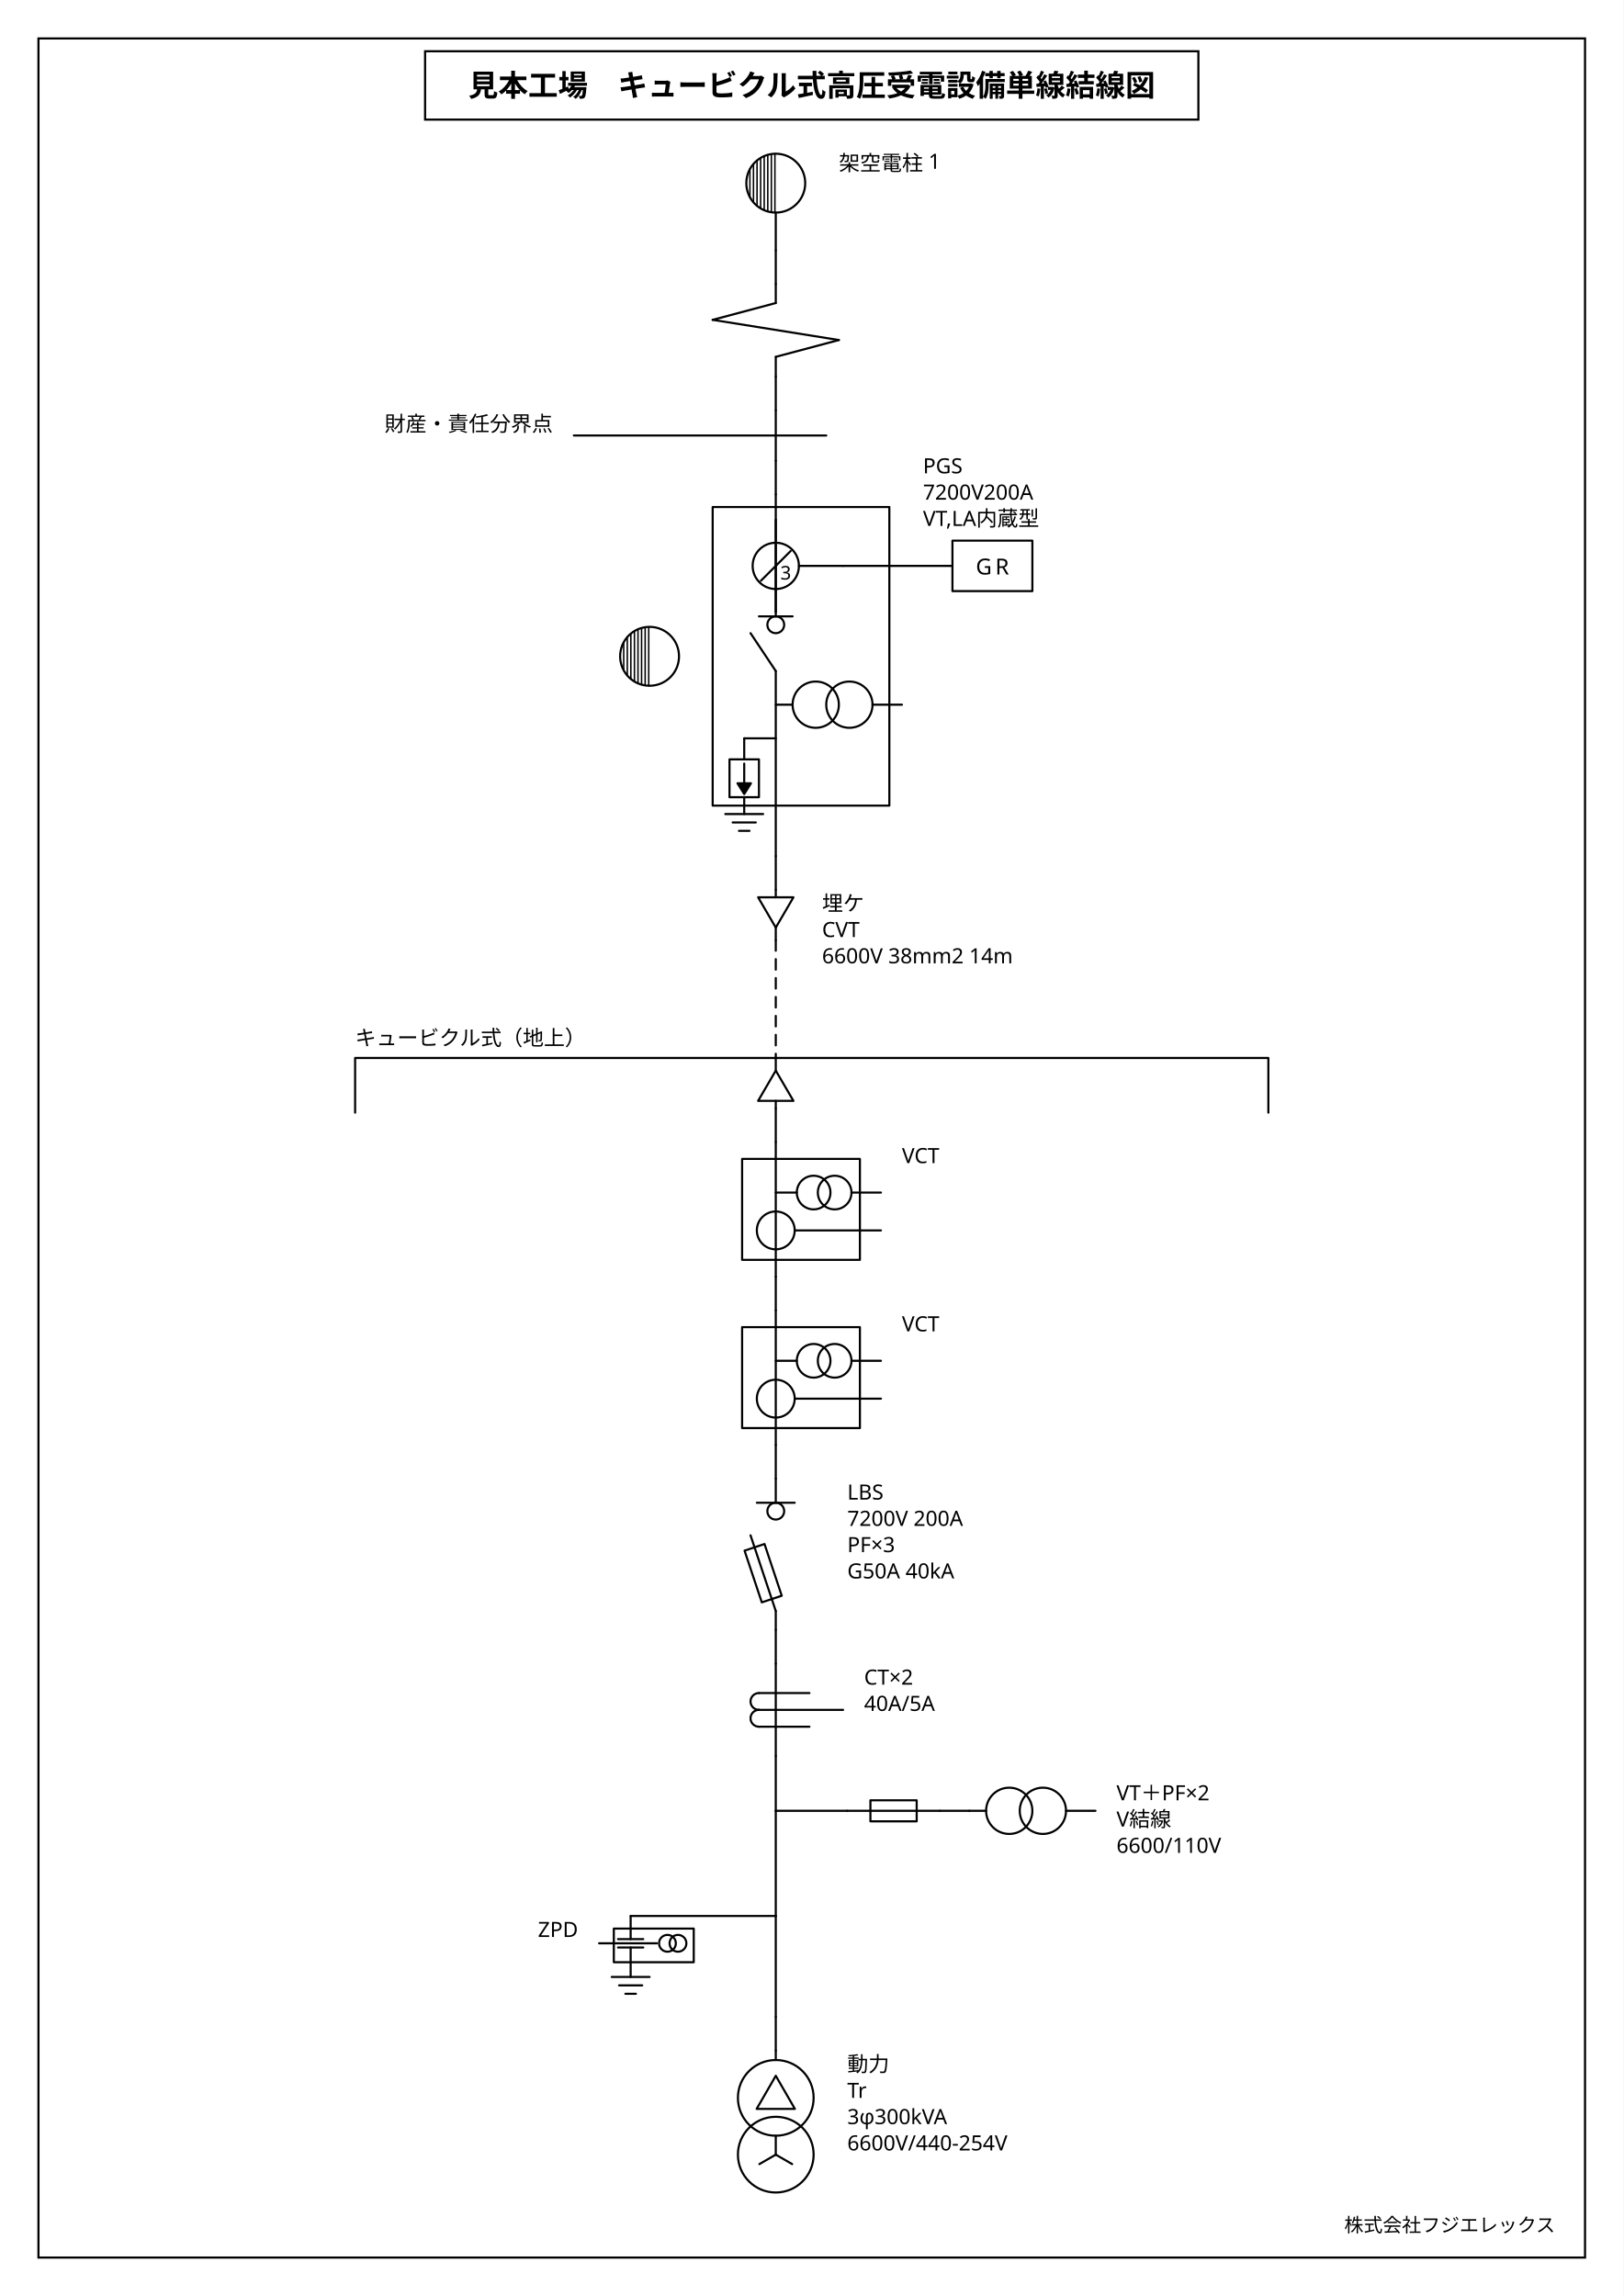
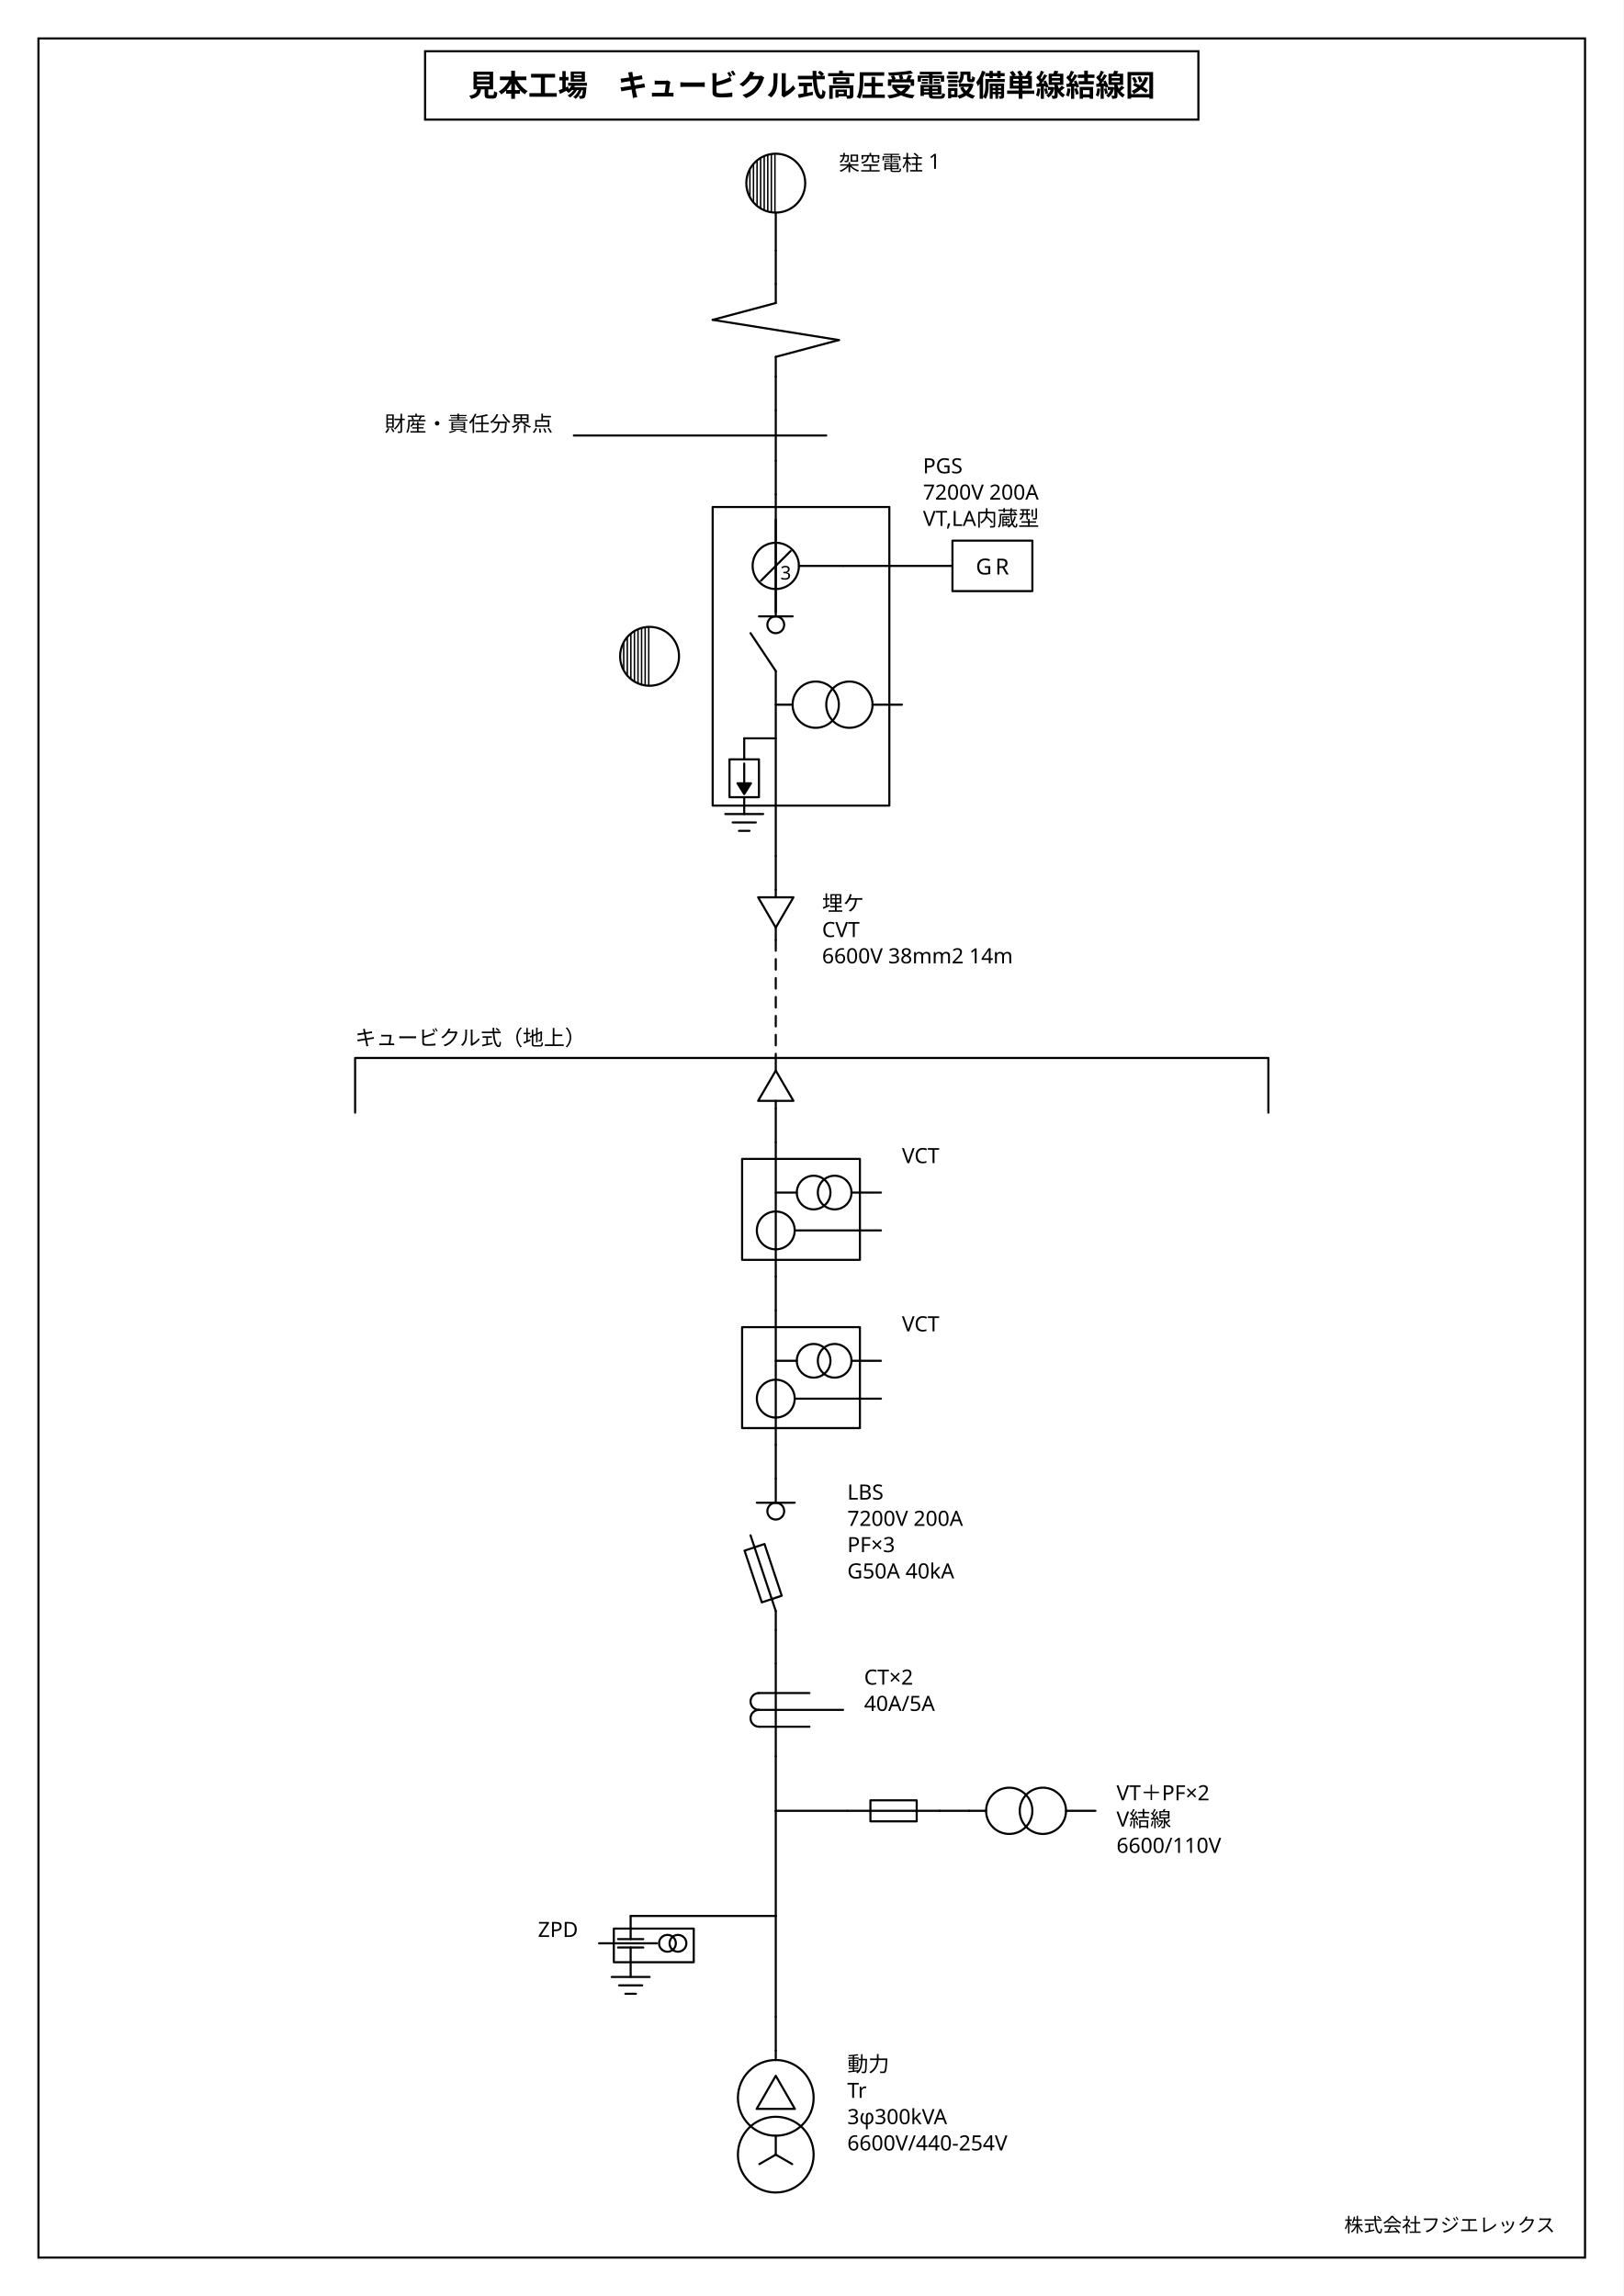
<svg xmlns="http://www.w3.org/2000/svg" viewBox="0 0 760 1075" width="760" height="1075">
  <rect x="0" y="0" width="760" height="1075" fill="#fff" />
  <g stroke="#000" fill="none">
    <rect x="18" y="18" width="724" height="1039" stroke-width="1" />
    <rect x="199" y="24" width="362" height="32" stroke-width="1" />
  </g>
  <text x="380" y="45" font-size="14" font-weight="700" text-anchor="middle" font-family="IPAGothic, 'IPAゴシック', 'Noto Sans JP', 'Hiragino Kaku Gothic ProN', 'Yu Gothic', sans-serif" fill="#000">見本工場　キュービクル式高圧受電設備単線結線図</text>
  <text x="728" y="1045" font-size="9" text-anchor="end" font-family="IPAGothic, 'IPAゴシック', 'Noto Sans JP', 'Hiragino Kaku Gothic ProN', 'Yu Gothic', sans-serif" fill="#000">株式会社フジエレックス</text>
  <g transform="translate(363.16 70) scale(0.9846)">
    <g stroke="#000" fill="none" stroke-linecap="round" stroke-linejoin="round" color="#000">
      <path d="M -200 432 L 234.2 432 M -200 432 L -200 458 M 234.2 432 L 234.2 458" fill="none" stroke-width="1" />
      <text x="-200" y="426" font-size="10" font-family="IPAGothic, 'IPAゴシック', 'Noto Sans JP', 'Hiragino Kaku Gothic ProN', 'Yu Gothic', sans-serif" fill="currentColor" stroke="none">キュービクル式（地上）</text>
      <line x1="0" y1="48" x2="0" y2="64" stroke-width="1" />
      <line x1="0" y1="108" x2="0" y2="124" stroke-width="1" />
      <line x1="0" y1="148" x2="0" y2="164" stroke-width="1" />
      <line x1="0" y1="280" x2="-15" y2="280" stroke-width="1" />
      <line x1="32" y1="198" x2="84" y2="198" stroke-width="1" />
      <line x1="0" y1="336" x2="0" y2="352" stroke-width="1" />
      <line x1="0" y1="376" x2="0" y2="432" stroke-width="1" stroke-dasharray="5 4" />
      <line x1="0" y1="456" x2="0" y2="472" stroke-width="1" />
      <line x1="0" y1="536" x2="0" y2="552" stroke-width="1" />
      <line x1="0" y1="616" x2="0" y2="632" stroke-width="1" />
      <line x1="0" y1="704" x2="0" y2="720" stroke-width="1" />
      <line x1="0" y1="764" x2="0" y2="790" stroke-width="1" />
      <line x1="0" y1="790" x2="34" y2="790" stroke-width="1" />
      <line x1="78" y1="790" x2="92" y2="790" stroke-width="1" />
      <line x1="0" y1="790" x2="0" y2="840" stroke-width="1" />
      <line x1="0" y1="840" x2="-69" y2="840" stroke-width="1" />
      <line x1="0" y1="840" x2="0" y2="888" stroke-width="1" />
      <line x1="0" y1="888" x2="0" y2="904" stroke-width="1" />
      <g transform="translate(-16 0)">
        <circle cx="16" cy="16" r="14" fill="none" stroke-width="1" />
        <line x1="3.7" y1="9.313" x2="3.7" y2="22.687" stroke-width="0.7" />
        <line x1="5.4" y1="6.855" x2="5.4" y2="25.145" stroke-width="0.7" />
        <line x1="7.1" y1="5.193" x2="7.1" y2="26.807" stroke-width="0.7" />
        <line x1="8.8" y1="3.993" x2="8.8" y2="28.007" stroke-width="0.7" />
        <line x1="10.5" y1="3.126" x2="10.5" y2="28.874" stroke-width="0.7" />
        <line x1="12.2" y1="2.526" x2="12.2" y2="29.474" stroke-width="0.7" />
        <line x1="13.9" y1="2.158" x2="13.9" y2="29.842" stroke-width="0.7" />
        <line x1="15.6" y1="2.006" x2="15.6" y2="29.994" stroke-width="0.7" />
        <line x1="16" y1="30" x2="16" y2="48" stroke-width="1" />
      </g>
      <text x="30" y="10" font-size="10" text-anchor="start" font-family="IPAGothic, 'IPAゴシック', 'Noto Sans JP', 'Hiragino Kaku Gothic ProN', 'Yu Gothic', sans-serif" fill="currentColor" stroke="none">
        <tspan x="30" dy="0">架空電柱 1</tspan>
      </text>
      <g transform="translate(-30 64)">
        <line x1="30" y1="0" x2="30" y2="9" stroke-width="1" />
        <line x1="30" y1="9" x2="0" y2="17" stroke-width="1" />
        <line x1="0" y1="17" x2="60" y2="26.6" stroke-width="1" />
        <line x1="60" y1="26.6" x2="30" y2="34.6" stroke-width="1" />
        <line x1="30" y1="34.6" x2="30" y2="44" stroke-width="1" />
      </g>
      <g transform="translate(-96 124)">
        <line x1="96" y1="0" x2="96" y2="24" stroke-width="1" />
        <line x1="0" y1="12" x2="120" y2="12" stroke-width="1" />
      </g>
      <text x="-106" y="134" font-size="10" text-anchor="end" font-family="IPAGothic, 'IPAゴシック', 'Noto Sans JP', 'Hiragino Kaku Gothic ProN', 'Yu Gothic', sans-serif" fill="currentColor" stroke="none">
        <tspan x="-106" dy="0">財産・責任分界点</tspan>
      </text>
      <g transform="translate(-36 164)">
        <line x1="36" y1="0" x2="36" y2="6" stroke-width="1" />
        <rect x="6" y="6" width="84" height="142" fill="none" stroke-width="1" />
        <line x1="36" y1="6" x2="36" y2="58" stroke-width="1" />
        <line x1="28" y1="58" x2="44" y2="58" stroke-width="1" />
        <circle cx="36" cy="62" r="4" fill="none" stroke-width="1" />
        <line x1="36" y1="84" x2="24" y2="66" stroke-width="1" />
        <line x1="36" y1="84" x2="36" y2="172" stroke-width="1" />
      </g>
      <text x="70" y="154" font-size="10" text-anchor="start" font-family="IPAGothic, 'IPAゴシック', 'Noto Sans JP', 'Hiragino Kaku Gothic ProN', 'Yu Gothic', sans-serif" fill="currentColor" stroke="none">
        <tspan x="70" dy="0">PGS</tspan>
-         <tspan x="70" dy="12.5">7200V200A</tspan>
+         <tspan x="70" dy="12.5">7200V 200A</tspan>
        <tspan x="70" dy="12.5">VT,LA内蔵型</tspan>
      </text>
      <g transform="translate(-76 225)">
        <circle cx="16" cy="16" r="14" fill="none" stroke-width="1" />
        <line x1="3.7" y1="9.313" x2="3.7" y2="22.687" stroke-width="0.7" />
        <line x1="5.4" y1="6.855" x2="5.4" y2="25.145" stroke-width="0.7" />
        <line x1="7.1" y1="5.193" x2="7.1" y2="26.807" stroke-width="0.7" />
        <line x1="8.8" y1="3.993" x2="8.8" y2="28.007" stroke-width="0.7" />
        <line x1="10.5" y1="3.126" x2="10.5" y2="28.874" stroke-width="0.7" />
        <line x1="12.2" y1="2.526" x2="12.2" y2="29.474" stroke-width="0.7" />
        <line x1="13.9" y1="2.158" x2="13.9" y2="29.842" stroke-width="0.7" />
        <line x1="15.6" y1="2.006" x2="15.6" y2="29.994" stroke-width="0.7" />
      </g>
      <g transform="translate(-20 176)">
        <line x1="20" y1="0" x2="20" y2="44" stroke-width="1" />
        <circle cx="20" cy="22" r="11" fill="none" stroke-width="1" />
        <line x1="12.929" y1="29.071" x2="27.071" y2="14.929" stroke-width="1" />
        <text x="24.75" y="25" font-size="9" text-anchor="middle" dominant-baseline="central" font-family="IPAGothic, 'IPAゴシック', 'Noto Sans JP', 'Hiragino Kaku Gothic ProN', 'Yu Gothic', sans-serif" fill="currentColor" stroke="none">3</text>
        <line x1="31" y1="22" x2="52" y2="22" stroke-width="1" />
      </g>
      <g transform="translate(0 249)">
        <line x1="0" y1="15" x2="8" y2="15" stroke-width="1" />
        <circle cx="19" cy="15" r="11" fill="none" stroke-width="1" />
        <circle cx="35" cy="15" r="11" fill="none" stroke-width="1" />
        <line x1="46" y1="15" x2="60" y2="15" stroke-width="1" />
      </g>
      <g transform="translate(-35 280)">
        <line x1="20" y1="0" x2="20" y2="10" stroke-width="1" />
        <rect x="13" y="10" width="14" height="18" fill="none" stroke-width="1" />
        <line x1="20" y1="12" x2="20" y2="23" stroke-width="1" />
        <polygon points="16.8,21.38 20,26.5 23.2,21.38" fill="currentColor" stroke-width="1" />
        <line x1="20" y1="28" x2="20" y2="36" stroke-width="1" />
        <line x1="11" y1="36" x2="29" y2="36" stroke-width="1" />
        <line x1="14.5" y1="40" x2="25.5" y2="40" stroke-width="1" />
        <line x1="17.5" y1="44" x2="22.5" y2="44" stroke-width="1" />
      </g>
      <g transform="translate(84 186)">
        <rect x="0" y="0" width="38" height="24" fill="none" stroke-width="1" />
        <text x="19" y="12" font-size="10.5" text-anchor="middle" dominant-baseline="central" font-family="IPAGothic, 'IPAゴシック', 'Noto Sans JP', 'Hiragino Kaku Gothic ProN', 'Yu Gothic', sans-serif" letter-spacing="1.6" fill="currentColor" stroke="none">GR</text>
      </g>
      <g transform="translate(-12 352)">
        <line x1="12" y1="0" x2="12" y2="3.6" stroke-width="1" />
        <polygon points="3.6,3.6 20.4,3.6 12,18" fill="none" stroke-width="1" />
        <line x1="12" y1="18" x2="12" y2="24" stroke-width="1" />
      </g>
      <text x="22" y="362" font-size="10" text-anchor="start" font-family="IPAGothic, 'IPAゴシック', 'Noto Sans JP', 'Hiragino Kaku Gothic ProN', 'Yu Gothic', sans-serif" fill="currentColor" stroke="none">
        <tspan x="22" dy="0">埋ケ</tspan>
        <tspan x="22" dy="12.5">CVT</tspan>
        <tspan x="22" dy="12.5">6600V 38mm2 14m</tspan>
      </text>
      <g transform="translate(-12 432) rotate(180 12 12)">
        <line x1="12" y1="0" x2="12" y2="3.6" stroke-width="1" />
        <polygon points="3.6,3.6 20.4,3.6 12,18" fill="none" stroke-width="1" />
        <line x1="12" y1="18" x2="12" y2="24" stroke-width="1" />
      </g>
      <g transform="translate(-22 472)">
        <line x1="22" y1="0" x2="22" y2="64" stroke-width="1" />
        <rect x="6" y="8" width="56" height="48" fill="none" stroke-width="1" />
        <line x1="22" y1="24" x2="32" y2="24" stroke-width="1" />
        <circle cx="40" cy="24" r="8" fill="none" stroke-width="1" />
        <circle cx="50" cy="24" r="8" fill="none" stroke-width="1" />
        <line x1="58" y1="24" x2="72" y2="24" stroke-width="1" />
        <circle cx="22" cy="42" r="9" fill="none" stroke-width="1" />
        <line x1="31" y1="42" x2="72" y2="42" stroke-width="1" />
      </g>
      <text x="60" y="482" font-size="10" text-anchor="start" font-family="IPAGothic, 'IPAゴシック', 'Noto Sans JP', 'Hiragino Kaku Gothic ProN', 'Yu Gothic', sans-serif" fill="currentColor" stroke="none">
        <tspan x="60" dy="0">VCT</tspan>
      </text>
      <g transform="translate(-22 552)">
        <line x1="22" y1="0" x2="22" y2="64" stroke-width="1" />
        <rect x="6" y="8" width="56" height="48" fill="none" stroke-width="1" />
        <line x1="22" y1="24" x2="32" y2="24" stroke-width="1" />
        <circle cx="40" cy="24" r="8" fill="none" stroke-width="1" />
        <circle cx="50" cy="24" r="8" fill="none" stroke-width="1" />
        <line x1="58" y1="24" x2="72" y2="24" stroke-width="1" />
        <circle cx="22" cy="42" r="9" fill="none" stroke-width="1" />
        <line x1="31" y1="42" x2="72" y2="42" stroke-width="1" />
      </g>
      <text x="60" y="562" font-size="10" text-anchor="start" font-family="IPAGothic, 'IPAゴシック', 'Noto Sans JP', 'Hiragino Kaku Gothic ProN', 'Yu Gothic', sans-serif" fill="currentColor" stroke="none">
        <tspan x="60" dy="0">VCT</tspan>
      </text>
      <g transform="translate(-24 632)">
        <line x1="24" y1="0" x2="24" y2="11.5" stroke-width="1" />
        <line x1="15" y1="11.5" x2="33" y2="11.5" stroke-width="1" />
        <circle cx="24" cy="15.5" r="4" fill="none" stroke-width="1" />
        <line x1="24" y1="63" x2="12" y2="27" stroke-width="1" />
        <polygon points="26.843,55.719 18.643,31.119 9.157,34.281 17.357,58.881" fill="none" stroke-width="1" />
        <line x1="24" y1="63" x2="24" y2="72" stroke-width="1" />
      </g>
      <text x="34" y="642" font-size="10" text-anchor="start" font-family="IPAGothic, 'IPAゴシック', 'Noto Sans JP', 'Hiragino Kaku Gothic ProN', 'Yu Gothic', sans-serif" fill="currentColor" stroke="none">
        <tspan x="34" dy="0">LBS</tspan>
        <tspan x="34" dy="12.5">7200V 200A</tspan>
        <tspan x="34" dy="12.5">PF×3</tspan>
        <tspan x="34" dy="12.5">G50A 40kA</tspan>
      </text>
      <g transform="translate(-24 720)">
        <line x1="24" y1="0" x2="24" y2="44" stroke-width="1" />
        <line x1="16" y1="14" x2="40" y2="14" stroke-width="1" />
        <line x1="16" y1="30" x2="40" y2="30" stroke-width="1" />
        <line x1="16" y1="22" x2="56" y2="22" stroke-width="1" />
        <path d="M 16 14 A 4 4 0 0 0 16 22" fill="none" stroke-width="1" />
        <path d="M 16 22 A 4 4 0 0 0 16 30" fill="none" stroke-width="1" />
      </g>
      <text x="42" y="730" font-size="10" text-anchor="start" font-family="IPAGothic, 'IPAゴシック', 'Noto Sans JP', 'Hiragino Kaku Gothic ProN', 'Yu Gothic', sans-serif" fill="currentColor" stroke="none">
        <tspan x="42" dy="0">CT×2</tspan>
        <tspan x="42" dy="12.5">40A/5A</tspan>
      </text>
      <g transform="translate(36 768) rotate(-90 20 22)">
        <line x1="20" y1="0" x2="20" y2="44" stroke-width="1" />
        <rect x="15" y="11" width="10" height="22" fill="none" stroke-width="1" />
      </g>
      <g transform="translate(92 775)">
        <line x1="0" y1="15" x2="8" y2="15" stroke-width="1" />
        <circle cx="19" cy="15" r="11" fill="none" stroke-width="1" />
        <circle cx="35" cy="15" r="11" fill="none" stroke-width="1" />
        <line x1="46" y1="15" x2="60" y2="15" stroke-width="1" />
      </g>
      <text x="162" y="785" font-size="10" text-anchor="start" font-family="IPAGothic, 'IPAゴシック', 'Noto Sans JP', 'Hiragino Kaku Gothic ProN', 'Yu Gothic', sans-serif" fill="currentColor" stroke="none">
        <tspan x="162" dy="0">VT＋PF×2</tspan>
        <tspan x="162" dy="12.5">V結線</tspan>
        <tspan x="162" dy="12.5">6600/110V</tspan>
      </text>
      <g transform="translate(-84 840)">
        <line x1="15" y1="0" x2="15" y2="11" stroke-width="1" />
        <rect x="7" y="6" width="38" height="16" fill="none" stroke-width="1" />
        <line x1="9" y1="11" x2="21" y2="11" stroke-width="1" />
        <line x1="9" y1="15" x2="21" y2="15" stroke-width="1" />
        <line x1="15" y1="15" x2="15" y2="29" stroke-width="1" />
        <line x1="6" y1="29" x2="24" y2="29" stroke-width="1" />
        <line x1="9.5" y1="33" x2="20.5" y2="33" stroke-width="1" />
        <line x1="12.5" y1="37" x2="17.5" y2="37" stroke-width="1" />
        <line x1="0" y1="13" x2="27.5" y2="13" stroke-width="1" />
        <circle cx="32.5" cy="13" r="4" fill="none" stroke-width="1" />
        <circle cx="37.5" cy="13" r="4" fill="none" stroke-width="1" />
      </g>
      <text x="-94" y="850" font-size="10" text-anchor="end" font-family="IPAGothic, 'IPAゴシック', 'Noto Sans JP', 'Hiragino Kaku Gothic ProN', 'Yu Gothic', sans-serif" fill="currentColor" stroke="none">
        <tspan x="-94" dy="0">ZPD</tspan>
      </text>
      <g transform="translate(-24 904)">
        <line x1="24" y1="0" x2="24" y2="4.5" stroke-width="1" />
        <circle cx="24" cy="22.5" r="18" fill="none" stroke-width="1" />
        <circle cx="24" cy="49.5" r="18" fill="none" stroke-width="1" />
        <polygon points="24,12 33.093,27.75 14.907,27.75" fill="none" stroke-width="1" />
        <line x1="24" y1="49.5" x2="24" y2="40.5" stroke-width="1" />
        <line x1="24" y1="49.5" x2="31.794" y2="54" stroke-width="1" />
        <line x1="24" y1="49.5" x2="16.206" y2="54" stroke-width="1" />
      </g>
      <text x="34" y="914" font-size="10" text-anchor="start" font-family="IPAGothic, 'IPAゴシック', 'Noto Sans JP', 'Hiragino Kaku Gothic ProN', 'Yu Gothic', sans-serif" fill="currentColor" stroke="none">
        <tspan x="34" dy="0">動力</tspan>
        <tspan x="34" dy="12.5">Tr</tspan>
        <tspan x="34" dy="12.5">3φ300kVA</tspan>
        <tspan x="34" dy="12.5">6600V/440-254V</tspan>
      </text>
    </g>
  </g>
</svg>
